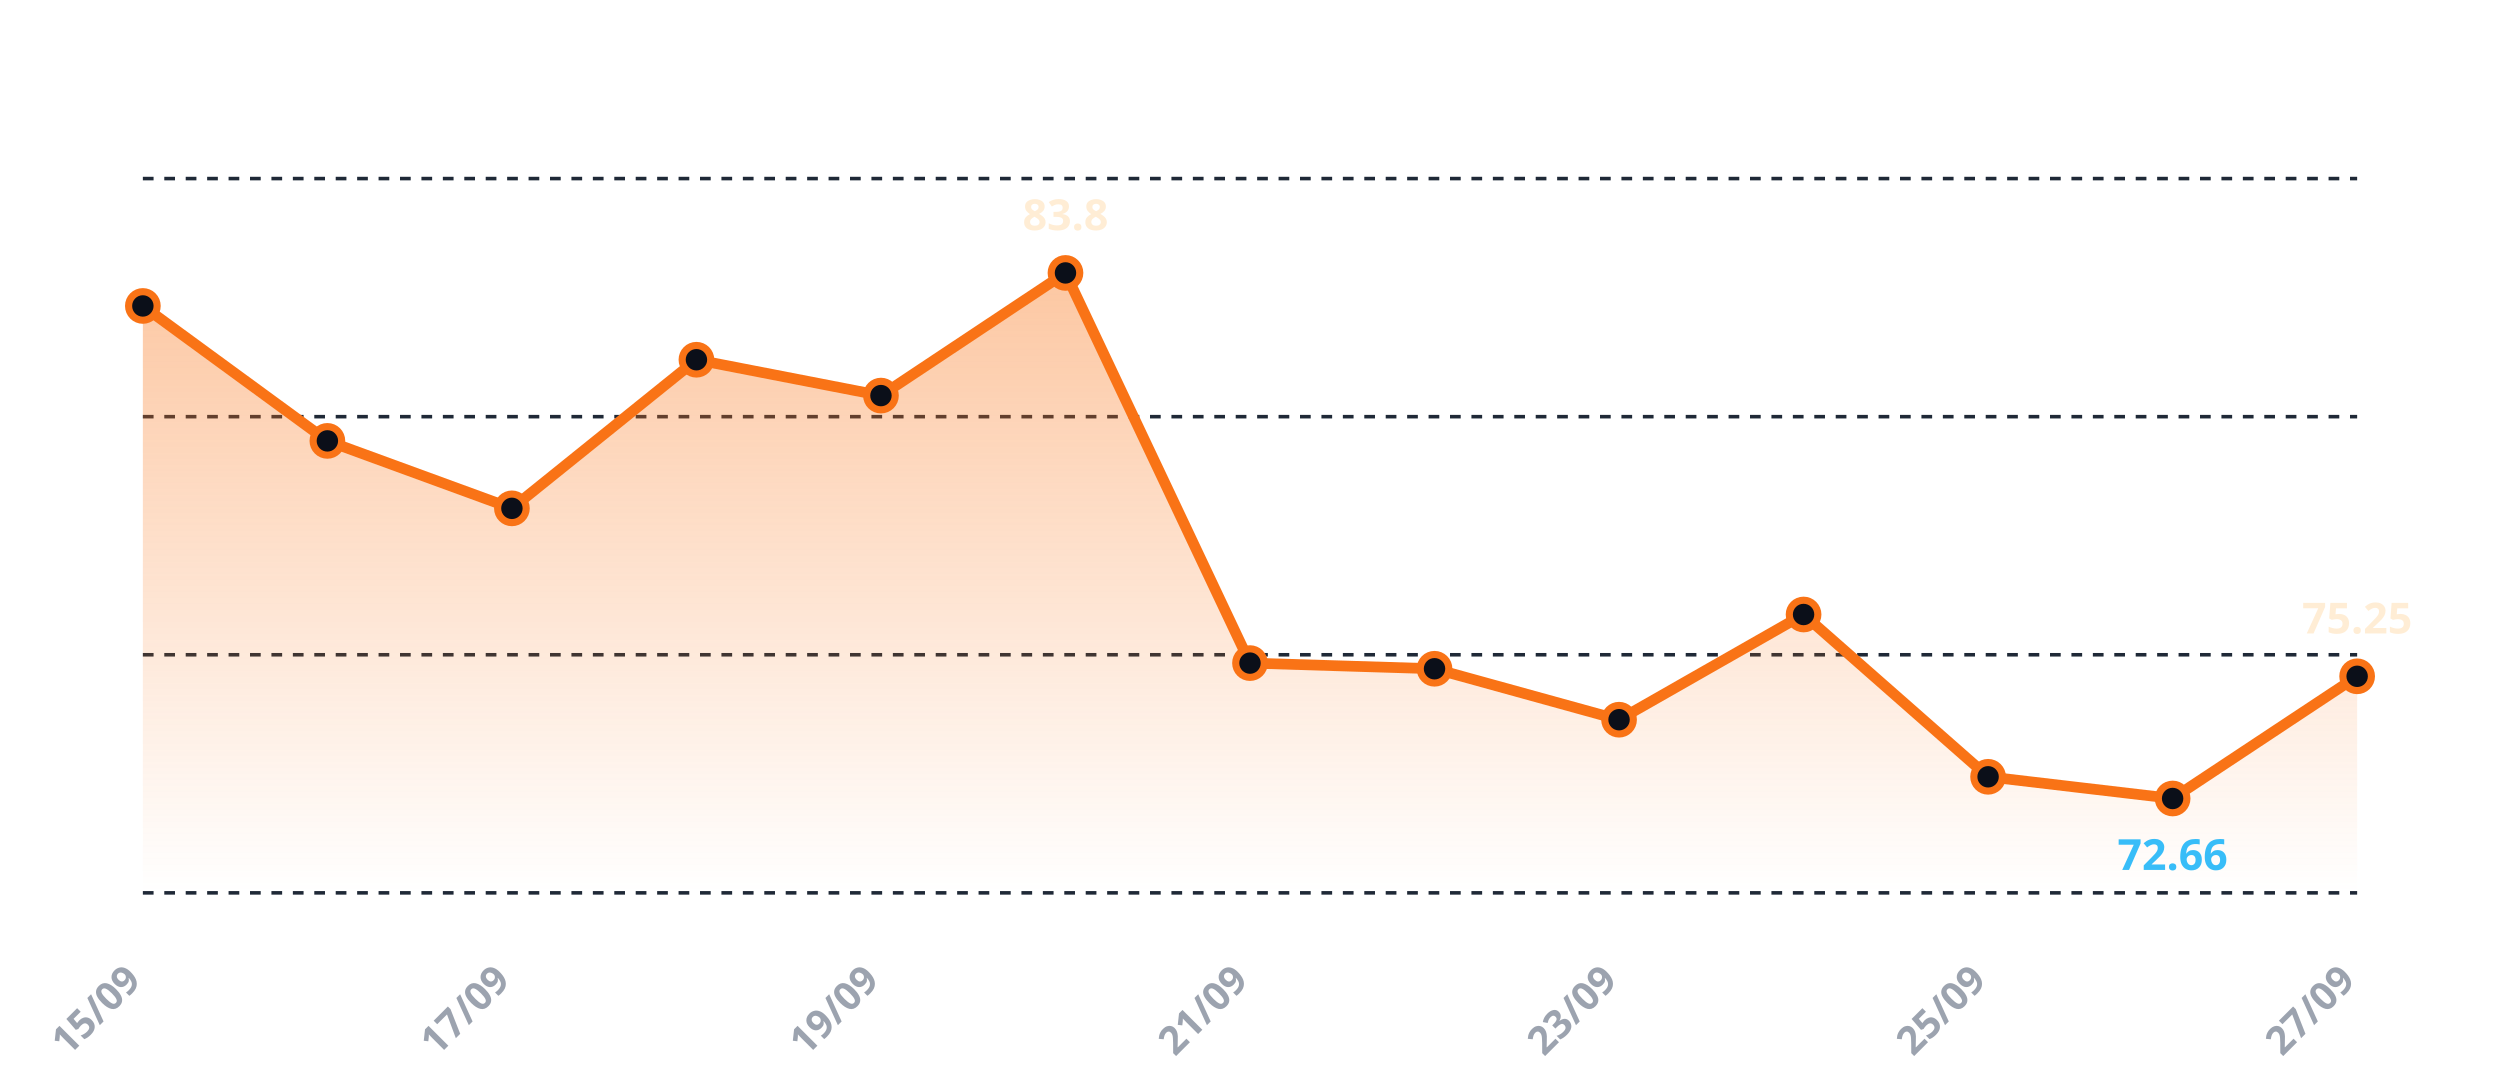
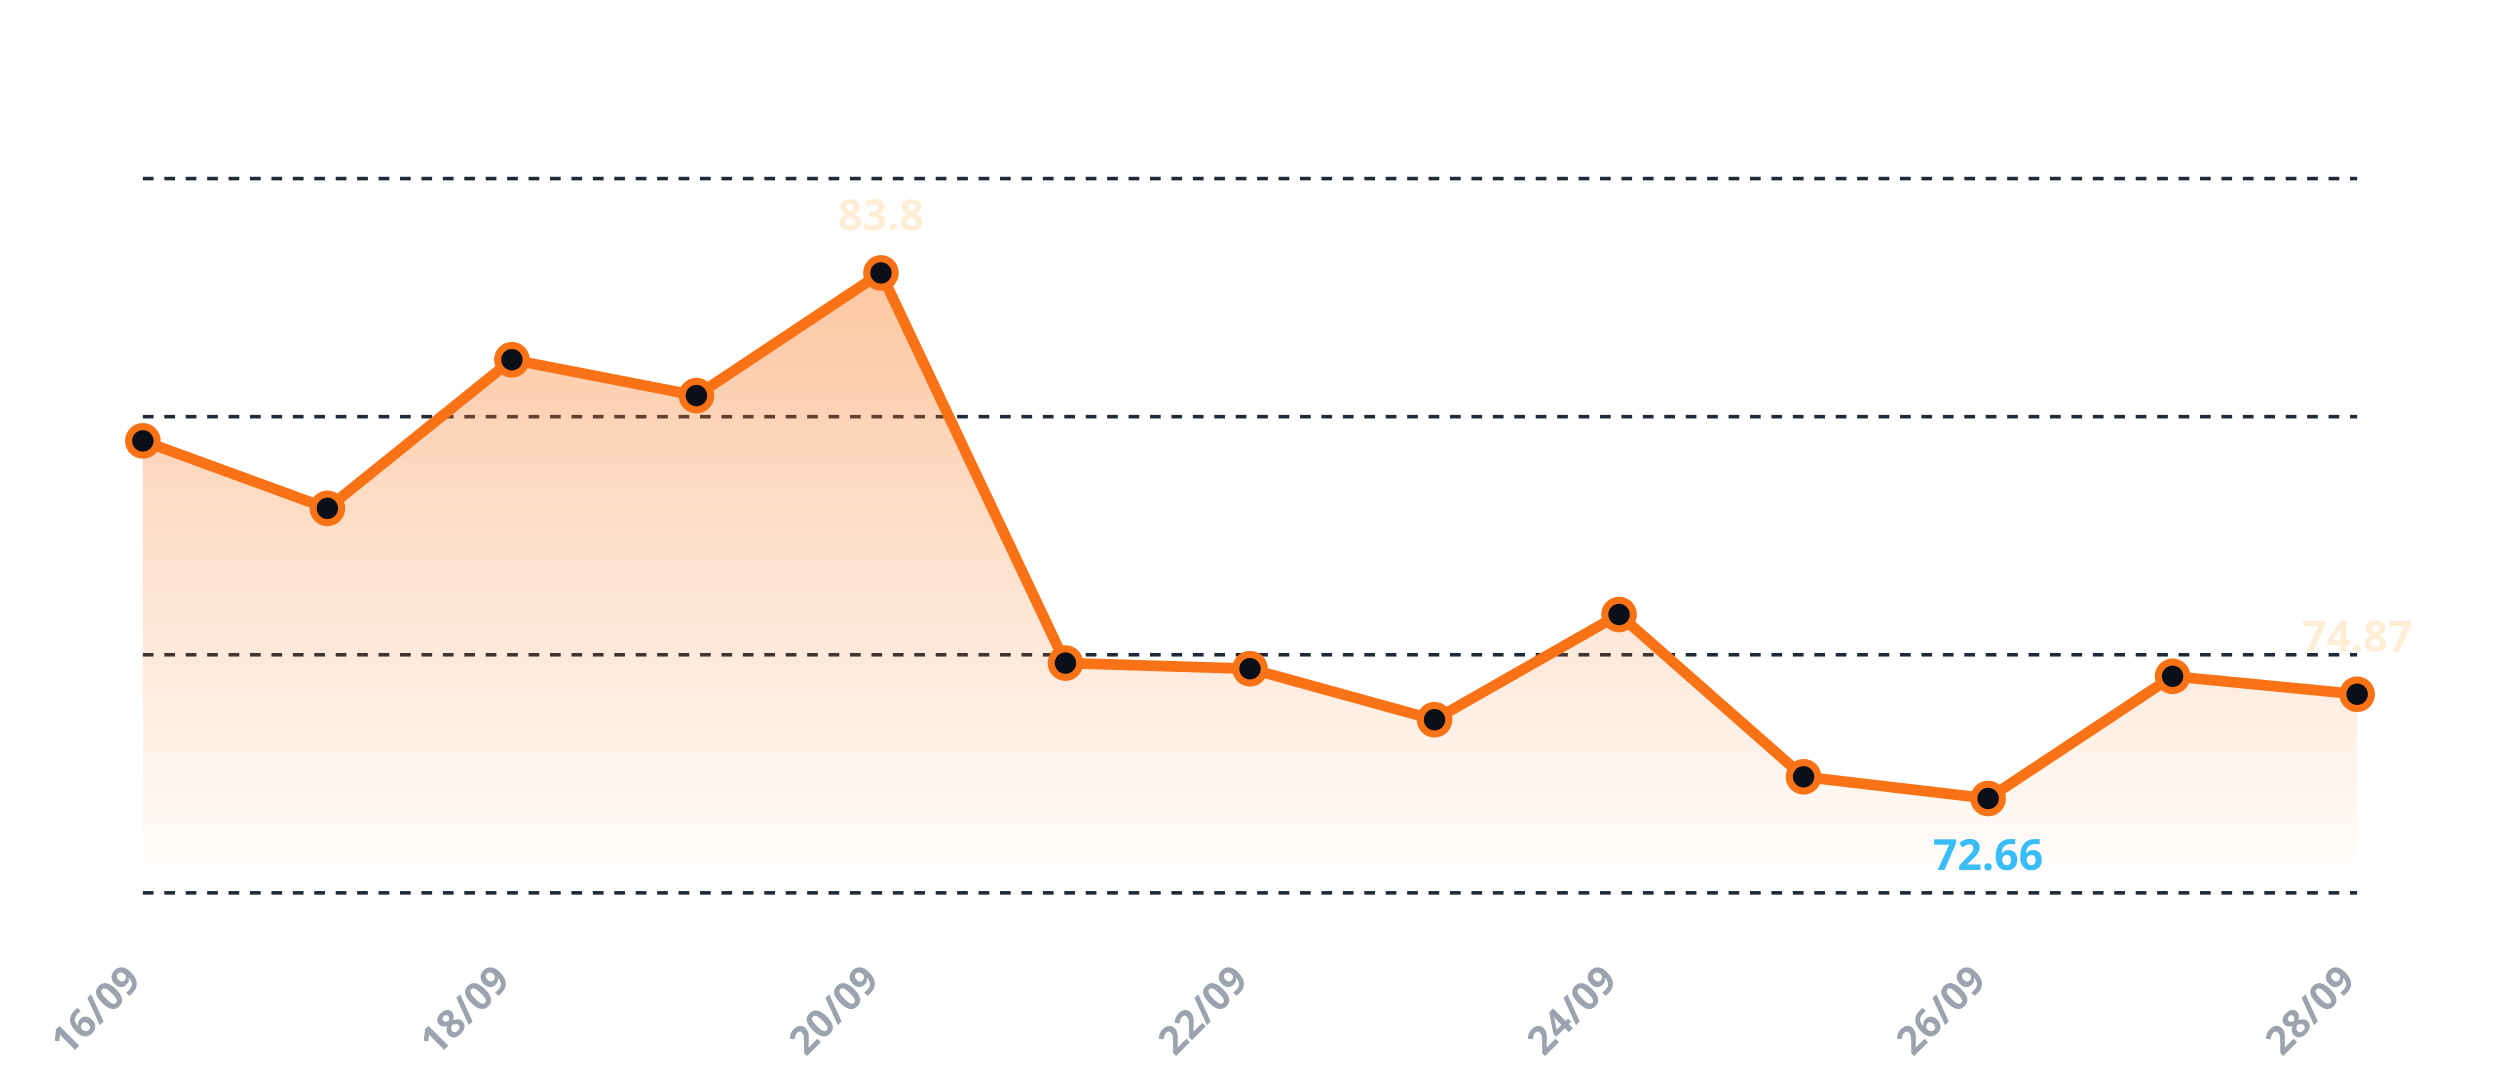
<svg xmlns="http://www.w3.org/2000/svg" viewBox="0 0 700 300" style="font-family: sans-serif; background-color: #0b0f19; border-radius: 8px;">
  <defs>
    <linearGradient id="gradGas" x1="0%" y1="0%" x2="0%" y2="100%">
      <stop offset="0%" style="stop-color:#f97316;stop-opacity:0.4" />
      <stop offset="100%" style="stop-color:#f97316;stop-opacity:0" />
    </linearGradient>
  </defs>
  <line x1="40" y1="250.0" x2="660" y2="250.0" stroke="#1f2937" stroke-dasharray="3,3" stroke-width="1" />
  <line x1="40" y1="183.333" x2="660" y2="183.333" stroke="#1f2937" stroke-dasharray="3,3" stroke-width="1" />
  <line x1="40" y1="116.667" x2="660" y2="116.667" stroke="#1f2937" stroke-dasharray="3,3" stroke-width="1" />
  <line x1="40" y1="50.0" x2="660" y2="50.0" stroke="#1f2937" stroke-dasharray="3,3" stroke-width="1" />
-   <text x="40.0" y="275" text-anchor="end" transform="rotate(-45, 40.0, 275)" font-size="11" font-weight="bold" fill="#9ca3af">15/09</text>
-   <text x="143.333" y="275" text-anchor="end" transform="rotate(-45, 143.3333, 275)" font-size="11" font-weight="bold" fill="#9ca3af">17/09</text>
-   <text x="246.667" y="275" text-anchor="end" transform="rotate(-45, 246.6667, 275)" font-size="11" font-weight="bold" fill="#9ca3af">19/09</text>
-   <text x="350.0" y="275" text-anchor="end" transform="rotate(-45, 350.0, 275)" font-size="11" font-weight="bold" fill="#9ca3af">21/09</text>
-   <text x="453.333" y="275" text-anchor="end" transform="rotate(-45, 453.3333, 275)" font-size="11" font-weight="bold" fill="#9ca3af">23/09</text>
-   <text x="556.667" y="275" text-anchor="end" transform="rotate(-45, 556.6667, 275)" font-size="11" font-weight="bold" fill="#9ca3af">25/09</text>
-   <text x="660.0" y="275" text-anchor="end" transform="rotate(-45, 660.0, 275)" font-size="11" font-weight="bold" fill="#9ca3af">27/09</text>
-   <polygon points="40.0,250 40.0,85.667 91.667,123.448 143.333,142.338 195.0,100.727 246.667,110.766 298.333,76.42 350.0,185.667 401.667,187.252 453.333,201.519 505.0,172.061 556.667,217.503 608.333,223.58 660.0,189.366 660.0,250" fill="url(#gradGas)" />
-   <polyline points="40.0,85.667 91.667,123.448 143.333,142.338 195.0,100.727 246.667,110.766 298.333,76.42 350.0,185.667 401.667,187.252 453.333,201.519 505.0,172.061 556.667,217.503 608.333,223.58 660.0,189.366" fill="none" stroke="#f97316" stroke-width="3" stroke-linecap="round" stroke-linejoin="round" />
-   <circle cx="40.0" cy="85.667" r="4" fill="#0b0f19" stroke="#f97316" stroke-width="2" />
-   <circle cx="91.667" cy="123.448" r="4" fill="#0b0f19" stroke="#f97316" stroke-width="2" />
-   <circle cx="143.333" cy="142.338" r="4" fill="#0b0f19" stroke="#f97316" stroke-width="2" />
-   <circle cx="195.0" cy="100.727" r="4" fill="#0b0f19" stroke="#f97316" stroke-width="2" />
-   <circle cx="246.667" cy="110.766" r="4" fill="#0b0f19" stroke="#f97316" stroke-width="2" />
-   <circle cx="298.333" cy="76.42" r="4" fill="#0b0f19" stroke="#f97316" stroke-width="2" />
-   <text x="298.333" y="64.42" text-anchor="middle" font-size="12" font-weight="bold" fill="#ffedd5">83.8</text>
-   <circle cx="350.0" cy="185.667" r="4" fill="#0b0f19" stroke="#f97316" stroke-width="2" />
-   <circle cx="401.667" cy="187.252" r="4" fill="#0b0f19" stroke="#f97316" stroke-width="2" />
-   <circle cx="453.333" cy="201.519" r="4" fill="#0b0f19" stroke="#f97316" stroke-width="2" />
-   <circle cx="505.0" cy="172.061" r="4" fill="#0b0f19" stroke="#f97316" stroke-width="2" />
-   <circle cx="556.667" cy="217.503" r="4" fill="#0b0f19" stroke="#f97316" stroke-width="2" />
-   <circle cx="608.333" cy="223.58" r="4" fill="#0b0f19" stroke="#f97316" stroke-width="2" />
-   <text x="608.333" y="243.58" text-anchor="middle" font-size="12" font-weight="bold" fill="#38bdf8">72.66</text>
-   <circle cx="660.0" cy="189.366" r="4" fill="#0b0f19" stroke="#f97316" stroke-width="2" />
-   <text x="660.0" y="177.366" text-anchor="middle" font-size="12" font-weight="bold" fill="#ffedd5">75.25</text>
+   <text x="40.0" y="275" text-anchor="end" transform="rotate(-45, 40.0, 275)" font-size="11" font-weight="bold" fill="#9ca3af">16/09</text>
+   <text x="143.333" y="275" text-anchor="end" transform="rotate(-45, 143.3333, 275)" font-size="11" font-weight="bold" fill="#9ca3af">18/09</text>
+   <text x="246.667" y="275" text-anchor="end" transform="rotate(-45, 246.6667, 275)" font-size="11" font-weight="bold" fill="#9ca3af">20/09</text>
+   <text x="350.0" y="275" text-anchor="end" transform="rotate(-45, 350.0, 275)" font-size="11" font-weight="bold" fill="#9ca3af">22/09</text>
+   <text x="453.333" y="275" text-anchor="end" transform="rotate(-45, 453.3333, 275)" font-size="11" font-weight="bold" fill="#9ca3af">24/09</text>
+   <text x="556.667" y="275" text-anchor="end" transform="rotate(-45, 556.6667, 275)" font-size="11" font-weight="bold" fill="#9ca3af">26/09</text>
+   <text x="660.0" y="275" text-anchor="end" transform="rotate(-45, 660.0, 275)" font-size="11" font-weight="bold" fill="#9ca3af">28/09</text>
+   <polygon points="40.0,250 40.0,123.448 91.667,142.338 143.333,100.727 195.0,110.766 246.667,76.42 298.333,185.667 350.0,187.252 401.667,201.519 453.333,172.061 505.0,217.503 556.667,223.58 608.333,189.366 660.0,194.386 660.0,250" fill="url(#gradGas)" />
+   <polyline points="40.0,123.448 91.667,142.338 143.333,100.727 195.0,110.766 246.667,76.42 298.333,185.667 350.0,187.252 401.667,201.519 453.333,172.061 505.0,217.503 556.667,223.58 608.333,189.366 660.0,194.386" fill="none" stroke="#f97316" stroke-width="3" stroke-linecap="round" stroke-linejoin="round" />
+   <circle cx="40.0" cy="123.448" r="4" fill="#0b0f19" stroke="#f97316" stroke-width="2" />
+   <circle cx="91.667" cy="142.338" r="4" fill="#0b0f19" stroke="#f97316" stroke-width="2" />
+   <circle cx="143.333" cy="100.727" r="4" fill="#0b0f19" stroke="#f97316" stroke-width="2" />
+   <circle cx="195.0" cy="110.766" r="4" fill="#0b0f19" stroke="#f97316" stroke-width="2" />
+   <circle cx="246.667" cy="76.42" r="4" fill="#0b0f19" stroke="#f97316" stroke-width="2" />
+   <text x="246.667" y="64.42" text-anchor="middle" font-size="12" font-weight="bold" fill="#ffedd5">83.8</text>
+   <circle cx="298.333" cy="185.667" r="4" fill="#0b0f19" stroke="#f97316" stroke-width="2" />
+   <circle cx="350.0" cy="187.252" r="4" fill="#0b0f19" stroke="#f97316" stroke-width="2" />
+   <circle cx="401.667" cy="201.519" r="4" fill="#0b0f19" stroke="#f97316" stroke-width="2" />
+   <circle cx="453.333" cy="172.061" r="4" fill="#0b0f19" stroke="#f97316" stroke-width="2" />
+   <circle cx="505.0" cy="217.503" r="4" fill="#0b0f19" stroke="#f97316" stroke-width="2" />
+   <circle cx="556.667" cy="223.58" r="4" fill="#0b0f19" stroke="#f97316" stroke-width="2" />
+   <text x="556.667" y="243.58" text-anchor="middle" font-size="12" font-weight="bold" fill="#38bdf8">72.66</text>
+   <circle cx="608.333" cy="189.366" r="4" fill="#0b0f19" stroke="#f97316" stroke-width="2" />
+   <circle cx="660.0" cy="194.386" r="4" fill="#0b0f19" stroke="#f97316" stroke-width="2" />
+   <text x="660.0" y="182.386" text-anchor="middle" font-size="12" font-weight="bold" fill="#ffedd5">74.87</text>
</svg>
